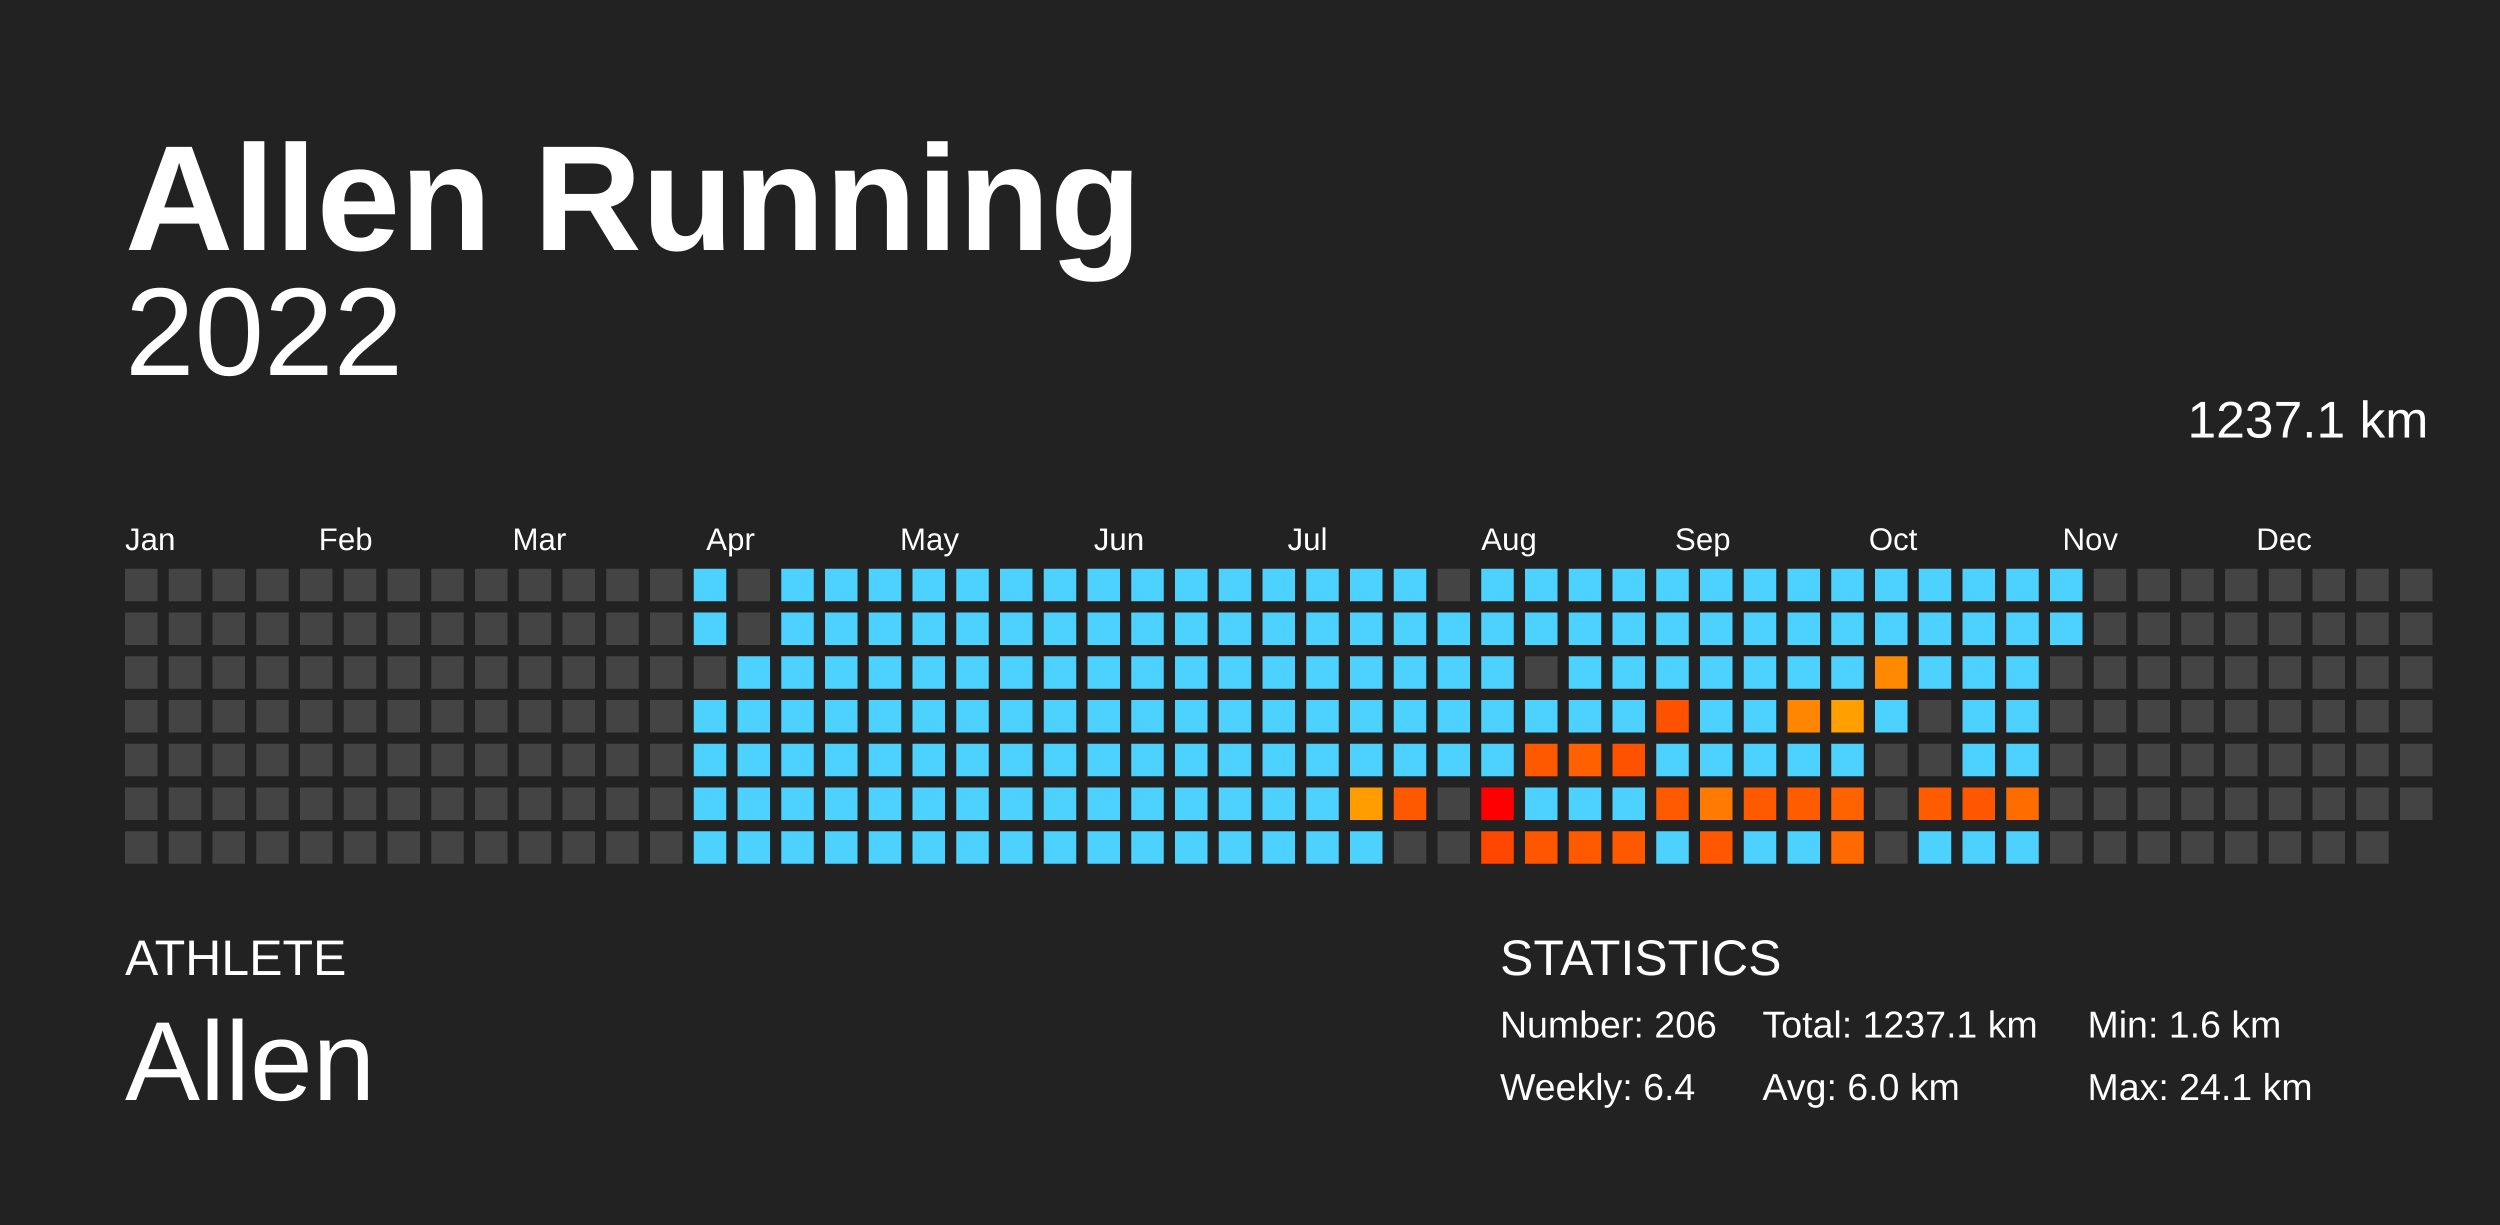
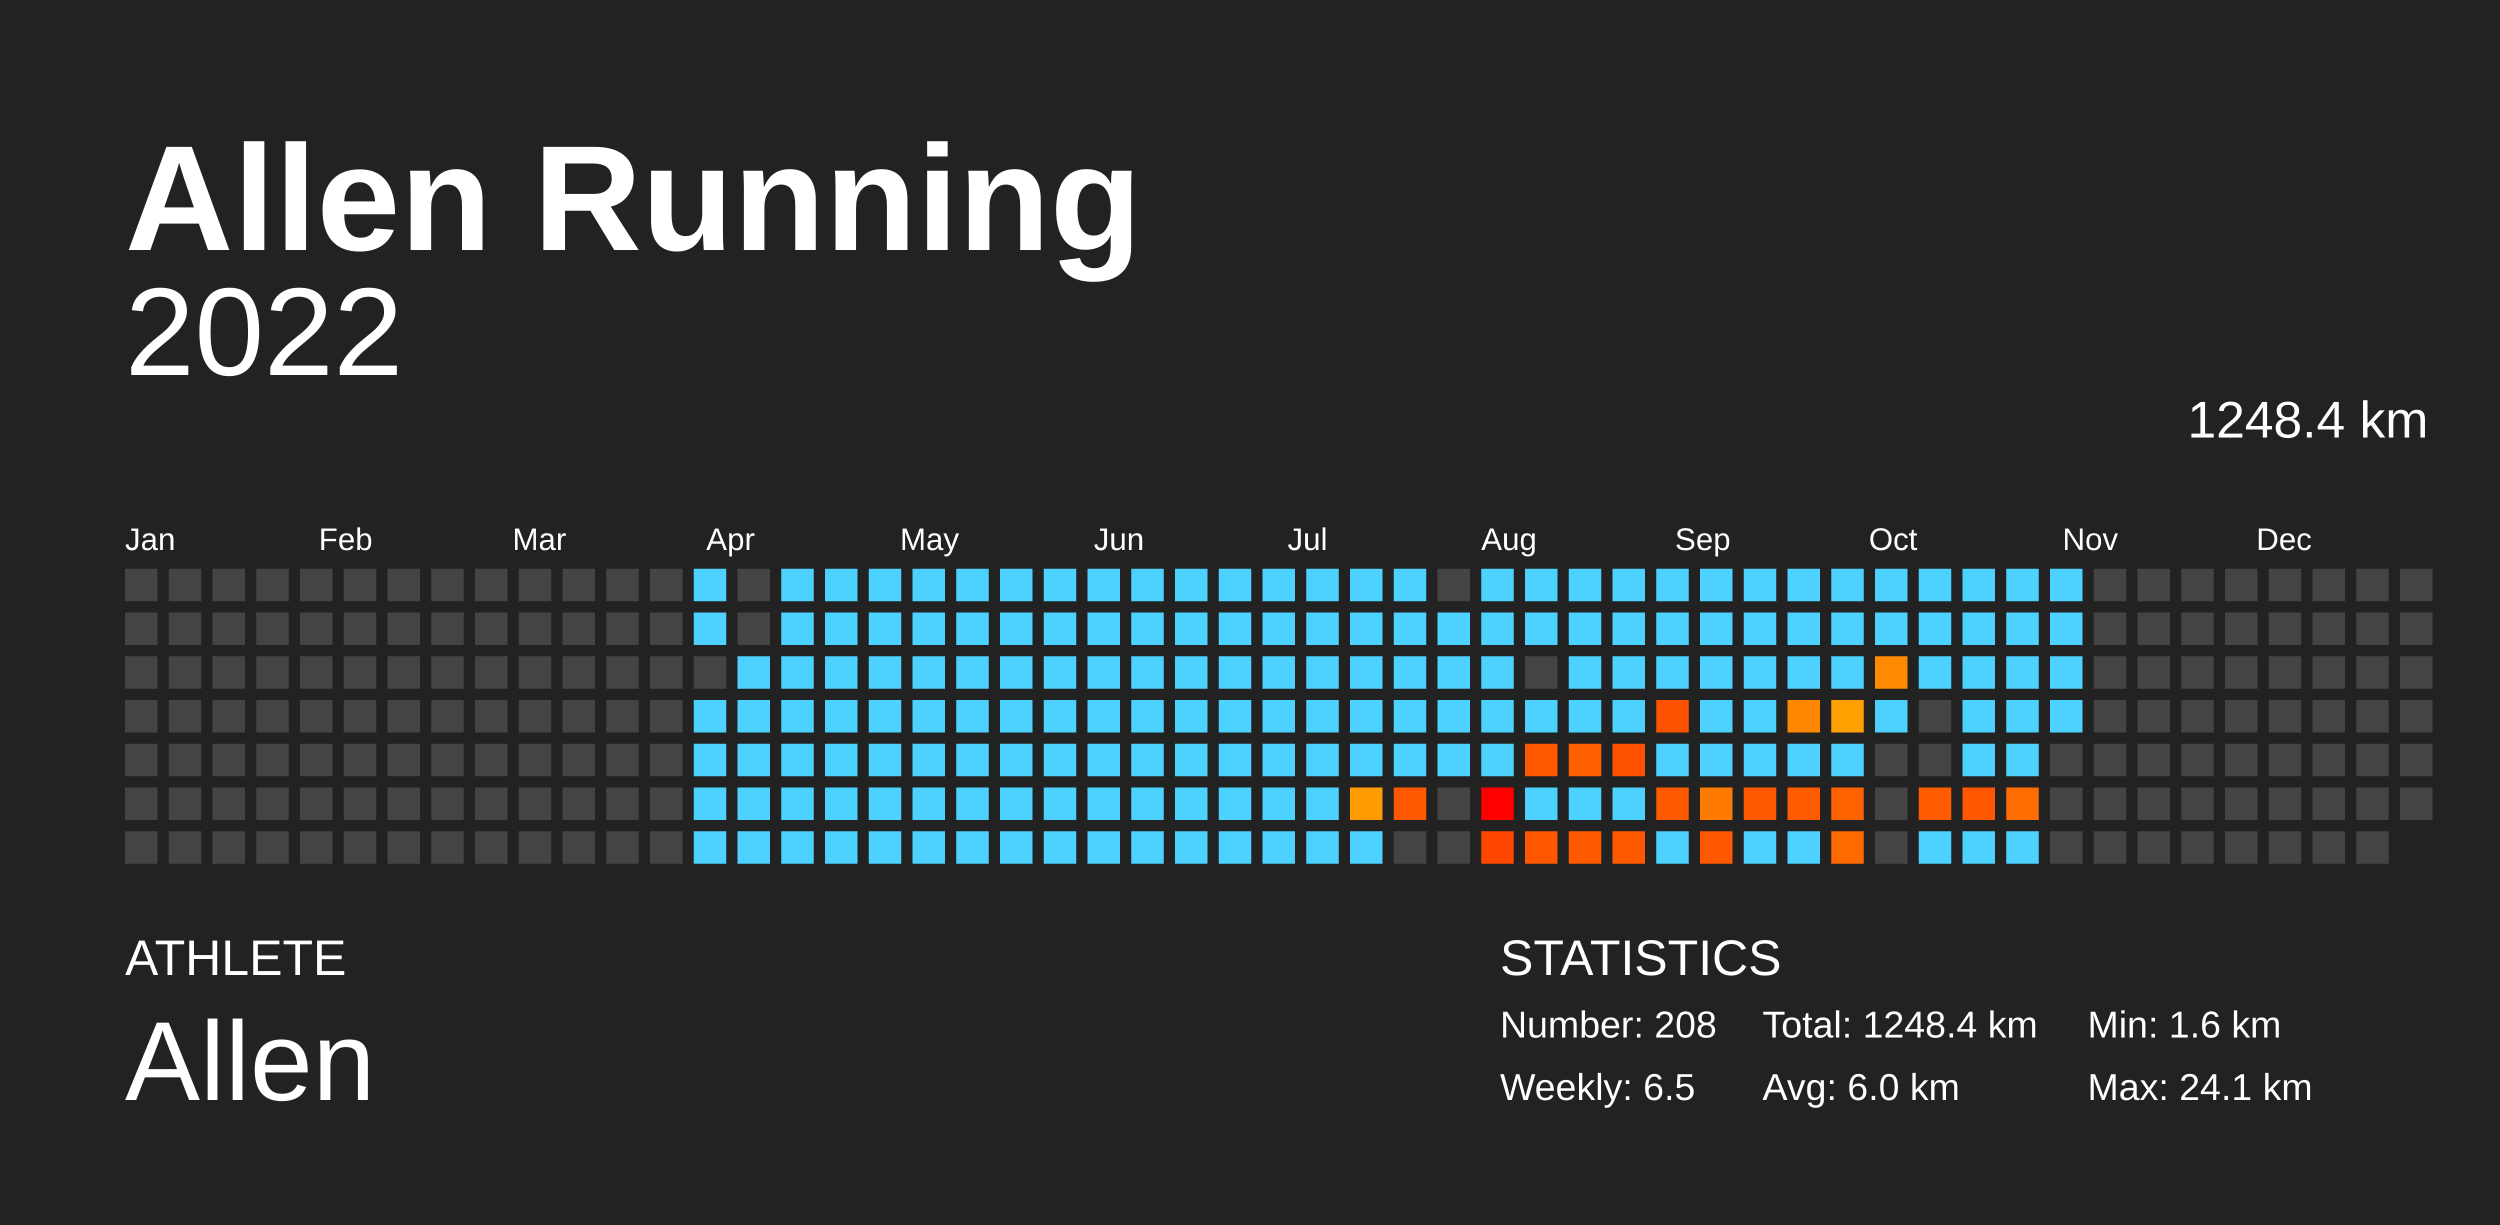
<svg xmlns="http://www.w3.org/2000/svg" baseProfile="full" height="98mm" version="1.1" viewBox="0,0,200,98" width="200mm">
  <defs />
  <rect fill="#222222" height="98" width="200" x="0" y="0" />
  <text fill="#FFFFFF" style="font-size:12px; font-family:Arial; font-weight:bold;" x="10" y="20">Allen Running</text>
  <text fill="#FFFFFF" style="font-size:4px; font-family:Arial" x="10" y="78">ATHLETE</text>
  <text fill="#FFFFFF" style="font-size:9px; font-family:Arial" x="10" y="88">Allen</text>
  <text fill="#FFFFFF" style="font-size:4px; font-family:Arial" x="120" y="78">STATISTICS</text>
-   <text fill="#FFFFFF" style="font-size:3px; font-family:Arial" x="120" y="83">Number: 206</text>
-   <text fill="#FFFFFF" style="font-size:3px; font-family:Arial" x="120" y="88">Weekly: 6.4</text>
-   <text fill="#FFFFFF" style="font-size:3px; font-family:Arial" x="141" y="83">Total: 1237.1 km</text>
+   <text fill="#FFFFFF" style="font-size:3px; font-family:Arial" x="120" y="83">Number: 208</text>
+   <text fill="#FFFFFF" style="font-size:3px; font-family:Arial" x="120" y="88">Weekly: 6.5</text>
+   <text fill="#FFFFFF" style="font-size:3px; font-family:Arial" x="141" y="83">Total: 1248.4 km</text>
  <text fill="#FFFFFF" style="font-size:3px; font-family:Arial" x="141" y="88">Avg: 6.0 km</text>
  <text fill="#FFFFFF" style="font-size:3px; font-family:Arial" x="167" y="83">Min: 1.6 km</text>
  <text fill="#FFFFFF" style="font-size:3px; font-family:Arial" x="167" y="88">Max: 24.1 km</text>
  <text alignment-baseline="hanging" fill="#FFFFFF" style="font-size:10.0px; font-family:Arial;" x="10" y="30">2022</text>
-   <text alignment-baseline="hanging" fill="#FFFFFF" style="font-size:4.125px; font-family:Arial;" x="175" y="35">1237.1 km</text>
+   <text alignment-baseline="hanging" fill="#FFFFFF" style="font-size:4.125px; font-family:Arial;" x="175" y="35">1248.4 km</text>
  <text fill="#FFFFFF" style="font-size:2.5px; font-family:Arial" x="10.0" y="44">Jan</text>
  <text fill="#FFFFFF" style="font-size:2.5px; font-family:Arial" x="25.5" y="44">Feb</text>
  <text fill="#FFFFFF" style="font-size:2.5px; font-family:Arial" x="41.0" y="44">Mar</text>
  <text fill="#FFFFFF" style="font-size:2.5px; font-family:Arial" x="56.5" y="44">Apr</text>
  <text fill="#FFFFFF" style="font-size:2.5px; font-family:Arial" x="72.0" y="44">May</text>
  <text fill="#FFFFFF" style="font-size:2.5px; font-family:Arial" x="87.5" y="44">Jun</text>
  <text fill="#FFFFFF" style="font-size:2.5px; font-family:Arial" x="103.0" y="44">Jul</text>
  <text fill="#FFFFFF" style="font-size:2.5px; font-family:Arial" x="118.5" y="44">Aug</text>
  <text fill="#FFFFFF" style="font-size:2.5px; font-family:Arial" x="134.0" y="44">Sep</text>
  <text fill="#FFFFFF" style="font-size:2.5px; font-family:Arial" x="149.5" y="44">Oct</text>
  <text fill="#FFFFFF" style="font-size:2.5px; font-family:Arial" x="165.0" y="44">Nov</text>
  <text fill="#FFFFFF" style="font-size:2.5px; font-family:Arial" x="180.5" y="44">Dec</text>
  <rect fill="#444444" height="2.6" width="2.6" x="10.0" y="45.5" />
  <rect fill="#444444" height="2.6" width="2.6" x="10.0" y="49.0" />
  <rect fill="#444444" height="2.6" width="2.6" x="10.0" y="52.5" />
  <rect fill="#444444" height="2.6" width="2.6" x="10.0" y="56.0" />
  <rect fill="#444444" height="2.6" width="2.6" x="10.0" y="59.5" />
  <rect fill="#444444" height="2.6" width="2.6" x="10.0" y="63.0" />
  <rect fill="#444444" height="2.6" width="2.6" x="10.0" y="66.5" />
  <rect fill="#444444" height="2.6" width="2.6" x="13.5" y="45.5" />
  <rect fill="#444444" height="2.6" width="2.6" x="13.5" y="49.0" />
  <rect fill="#444444" height="2.6" width="2.6" x="13.5" y="52.5" />
  <rect fill="#444444" height="2.6" width="2.6" x="13.5" y="56.0" />
  <rect fill="#444444" height="2.6" width="2.6" x="13.5" y="59.5" />
  <rect fill="#444444" height="2.6" width="2.6" x="13.5" y="63.0" />
  <rect fill="#444444" height="2.6" width="2.6" x="13.5" y="66.5" />
  <rect fill="#444444" height="2.6" width="2.6" x="17.0" y="45.5" />
  <rect fill="#444444" height="2.6" width="2.6" x="17.0" y="49.0" />
  <rect fill="#444444" height="2.6" width="2.6" x="17.0" y="52.5" />
  <rect fill="#444444" height="2.6" width="2.6" x="17.0" y="56.0" />
  <rect fill="#444444" height="2.6" width="2.6" x="17.0" y="59.5" />
  <rect fill="#444444" height="2.6" width="2.6" x="17.0" y="63.0" />
  <rect fill="#444444" height="2.6" width="2.6" x="17.0" y="66.5" />
  <rect fill="#444444" height="2.6" width="2.6" x="20.5" y="45.5" />
  <rect fill="#444444" height="2.6" width="2.6" x="20.5" y="49.0" />
  <rect fill="#444444" height="2.6" width="2.6" x="20.5" y="52.5" />
  <rect fill="#444444" height="2.6" width="2.6" x="20.5" y="56.0" />
  <rect fill="#444444" height="2.6" width="2.6" x="20.5" y="59.5" />
  <rect fill="#444444" height="2.6" width="2.6" x="20.5" y="63.0" />
  <rect fill="#444444" height="2.6" width="2.6" x="20.5" y="66.5" />
  <rect fill="#444444" height="2.6" width="2.6" x="24.0" y="45.5" />
  <rect fill="#444444" height="2.6" width="2.6" x="24.0" y="49.0" />
  <rect fill="#444444" height="2.6" width="2.6" x="24.0" y="52.5" />
  <rect fill="#444444" height="2.6" width="2.6" x="24.0" y="56.0" />
  <rect fill="#444444" height="2.6" width="2.6" x="24.0" y="59.5" />
  <rect fill="#444444" height="2.6" width="2.6" x="24.0" y="63.0" />
  <rect fill="#444444" height="2.6" width="2.6" x="24.0" y="66.5" />
  <rect fill="#444444" height="2.6" width="2.6" x="27.5" y="45.5" />
  <rect fill="#444444" height="2.6" width="2.6" x="27.5" y="49.0" />
  <rect fill="#444444" height="2.6" width="2.6" x="27.5" y="52.5" />
  <rect fill="#444444" height="2.6" width="2.6" x="27.5" y="56.0" />
  <rect fill="#444444" height="2.6" width="2.6" x="27.5" y="59.5" />
  <rect fill="#444444" height="2.6" width="2.6" x="27.5" y="63.0" />
  <rect fill="#444444" height="2.6" width="2.6" x="27.5" y="66.5" />
  <rect fill="#444444" height="2.6" width="2.6" x="31.0" y="45.5" />
  <rect fill="#444444" height="2.6" width="2.6" x="31.0" y="49.0" />
  <rect fill="#444444" height="2.6" width="2.6" x="31.0" y="52.5" />
  <rect fill="#444444" height="2.6" width="2.6" x="31.0" y="56.0" />
  <rect fill="#444444" height="2.6" width="2.6" x="31.0" y="59.5" />
  <rect fill="#444444" height="2.6" width="2.6" x="31.0" y="63.0" />
  <rect fill="#444444" height="2.6" width="2.6" x="31.0" y="66.5" />
  <rect fill="#444444" height="2.6" width="2.6" x="34.5" y="45.5" />
  <rect fill="#444444" height="2.6" width="2.6" x="34.5" y="49.0" />
  <rect fill="#444444" height="2.6" width="2.6" x="34.5" y="52.5" />
  <rect fill="#444444" height="2.6" width="2.6" x="34.5" y="56.0" />
  <rect fill="#444444" height="2.6" width="2.6" x="34.5" y="59.5" />
  <rect fill="#444444" height="2.6" width="2.6" x="34.5" y="63.0" />
  <rect fill="#444444" height="2.6" width="2.6" x="34.5" y="66.5" />
  <rect fill="#444444" height="2.6" width="2.6" x="38.0" y="45.5" />
  <rect fill="#444444" height="2.6" width="2.6" x="38.0" y="49.0" />
  <rect fill="#444444" height="2.6" width="2.6" x="38.0" y="52.5" />
  <rect fill="#444444" height="2.6" width="2.6" x="38.0" y="56.0" />
  <rect fill="#444444" height="2.6" width="2.6" x="38.0" y="59.5" />
  <rect fill="#444444" height="2.6" width="2.6" x="38.0" y="63.0" />
  <rect fill="#444444" height="2.6" width="2.6" x="38.0" y="66.5" />
  <rect fill="#444444" height="2.6" width="2.6" x="41.5" y="45.5" />
  <rect fill="#444444" height="2.6" width="2.6" x="41.5" y="49.0" />
  <rect fill="#444444" height="2.6" width="2.6" x="41.5" y="52.5" />
  <rect fill="#444444" height="2.6" width="2.6" x="41.5" y="56.0" />
  <rect fill="#444444" height="2.6" width="2.6" x="41.5" y="59.5" />
  <rect fill="#444444" height="2.6" width="2.6" x="41.5" y="63.0" />
  <rect fill="#444444" height="2.6" width="2.6" x="41.5" y="66.5" />
  <rect fill="#444444" height="2.6" width="2.6" x="45.0" y="45.5" />
  <rect fill="#444444" height="2.6" width="2.6" x="45.0" y="49.0" />
  <rect fill="#444444" height="2.6" width="2.6" x="45.0" y="52.5" />
  <rect fill="#444444" height="2.6" width="2.6" x="45.0" y="56.0" />
  <rect fill="#444444" height="2.6" width="2.6" x="45.0" y="59.5" />
  <rect fill="#444444" height="2.6" width="2.6" x="45.0" y="63.0" />
  <rect fill="#444444" height="2.6" width="2.6" x="45.0" y="66.5" />
  <rect fill="#444444" height="2.6" width="2.6" x="48.5" y="45.5" />
  <rect fill="#444444" height="2.6" width="2.6" x="48.5" y="49.0" />
  <rect fill="#444444" height="2.6" width="2.6" x="48.5" y="52.5" />
  <rect fill="#444444" height="2.6" width="2.6" x="48.5" y="56.0" />
  <rect fill="#444444" height="2.6" width="2.6" x="48.5" y="59.5" />
  <rect fill="#444444" height="2.6" width="2.6" x="48.5" y="63.0" />
  <rect fill="#444444" height="2.6" width="2.6" x="48.5" y="66.5" />
  <rect fill="#444444" height="2.6" width="2.6" x="52.0" y="45.5" />
  <rect fill="#444444" height="2.6" width="2.6" x="52.0" y="49.0" />
  <rect fill="#444444" height="2.6" width="2.6" x="52.0" y="52.5" />
  <rect fill="#444444" height="2.6" width="2.6" x="52.0" y="56.0" />
  <rect fill="#444444" height="2.6" width="2.6" x="52.0" y="59.5" />
  <rect fill="#444444" height="2.6" width="2.6" x="52.0" y="63.0" />
  <rect fill="#444444" height="2.6" width="2.6" x="52.0" y="66.5" />
  <rect fill="#4dd2ff" height="2.6" width="2.6" x="55.5" y="45.5" />
  <rect fill="#4dd2ff" height="2.6" width="2.6" x="55.5" y="49.0" />
  <rect fill="#444444" height="2.6" width="2.6" x="55.5" y="52.5" />
  <rect fill="#4dd2ff" height="2.6" width="2.6" x="55.5" y="56.0" />
  <rect fill="#4dd2ff" height="2.6" width="2.6" x="55.5" y="59.5" />
  <rect fill="#4dd2ff" height="2.6" width="2.6" x="55.5" y="63.0" />
  <rect fill="#4dd2ff" height="2.6" width="2.6" x="55.5" y="66.5" />
  <rect fill="#444444" height="2.6" width="2.6" x="59.0" y="45.5" />
  <rect fill="#444444" height="2.6" width="2.6" x="59.0" y="49.0" />
  <rect fill="#4dd2ff" height="2.6" width="2.6" x="59.0" y="52.5" />
  <rect fill="#4dd2ff" height="2.6" width="2.6" x="59.0" y="56.0" />
  <rect fill="#4dd2ff" height="2.6" width="2.6" x="59.0" y="59.5" />
  <rect fill="#4dd2ff" height="2.6" width="2.6" x="59.0" y="63.0" />
  <rect fill="#4dd2ff" height="2.6" width="2.6" x="59.0" y="66.5" />
  <rect fill="#4dd2ff" height="2.6" width="2.6" x="62.5" y="45.5" />
  <rect fill="#4dd2ff" height="2.6" width="2.6" x="62.5" y="49.0" />
  <rect fill="#4dd2ff" height="2.6" width="2.6" x="62.5" y="52.5" />
  <rect fill="#4dd2ff" height="2.6" width="2.6" x="62.5" y="56.0" />
  <rect fill="#4dd2ff" height="2.6" width="2.6" x="62.5" y="59.5" />
  <rect fill="#4dd2ff" height="2.6" width="2.6" x="62.5" y="63.0" />
  <rect fill="#4dd2ff" height="2.6" width="2.6" x="62.5" y="66.5" />
  <rect fill="#4dd2ff" height="2.6" width="2.6" x="66.0" y="45.5" />
  <rect fill="#4dd2ff" height="2.6" width="2.6" x="66.0" y="49.0" />
  <rect fill="#4dd2ff" height="2.6" width="2.6" x="66.0" y="52.5" />
  <rect fill="#4dd2ff" height="2.6" width="2.6" x="66.0" y="56.0" />
  <rect fill="#4dd2ff" height="2.6" width="2.6" x="66.0" y="59.5" />
  <rect fill="#4dd2ff" height="2.6" width="2.6" x="66.0" y="63.0" />
  <rect fill="#4dd2ff" height="2.6" width="2.6" x="66.0" y="66.5" />
  <rect fill="#4dd2ff" height="2.6" width="2.6" x="69.5" y="45.5" />
  <rect fill="#4dd2ff" height="2.6" width="2.6" x="69.5" y="49.0" />
  <rect fill="#4dd2ff" height="2.6" width="2.6" x="69.5" y="52.5" />
  <rect fill="#4dd2ff" height="2.6" width="2.6" x="69.5" y="56.0" />
  <rect fill="#4dd2ff" height="2.6" width="2.6" x="69.5" y="59.5" />
  <rect fill="#4dd2ff" height="2.6" width="2.6" x="69.5" y="63.0" />
  <rect fill="#4dd2ff" height="2.6" width="2.6" x="69.5" y="66.5" />
  <rect fill="#4dd2ff" height="2.6" width="2.6" x="73.0" y="45.5" />
  <rect fill="#4dd2ff" height="2.6" width="2.6" x="73.0" y="49.0" />
  <rect fill="#4dd2ff" height="2.6" width="2.6" x="73.0" y="52.5" />
  <rect fill="#4dd2ff" height="2.6" width="2.6" x="73.0" y="56.0" />
  <rect fill="#4dd2ff" height="2.6" width="2.6" x="73.0" y="59.5" />
  <rect fill="#4dd2ff" height="2.6" width="2.6" x="73.0" y="63.0" />
  <rect fill="#4dd2ff" height="2.6" width="2.6" x="73.0" y="66.5" />
  <rect fill="#4dd2ff" height="2.6" width="2.6" x="76.5" y="45.5" />
  <rect fill="#4dd2ff" height="2.6" width="2.6" x="76.5" y="49.0" />
  <rect fill="#4dd2ff" height="2.6" width="2.6" x="76.5" y="52.5" />
  <rect fill="#4dd2ff" height="2.6" width="2.6" x="76.5" y="56.0" />
  <rect fill="#4dd2ff" height="2.6" width="2.6" x="76.5" y="59.5" />
  <rect fill="#4dd2ff" height="2.6" width="2.6" x="76.5" y="63.0" />
  <rect fill="#4dd2ff" height="2.6" width="2.6" x="76.5" y="66.5" />
  <rect fill="#4dd2ff" height="2.6" width="2.6" x="80.0" y="45.5" />
  <rect fill="#4dd2ff" height="2.6" width="2.6" x="80.0" y="49.0" />
  <rect fill="#4dd2ff" height="2.6" width="2.6" x="80.0" y="52.5" />
  <rect fill="#4dd2ff" height="2.6" width="2.6" x="80.0" y="56.0" />
  <rect fill="#4dd2ff" height="2.6" width="2.6" x="80.0" y="59.5" />
  <rect fill="#4dd2ff" height="2.6" width="2.6" x="80.0" y="63.0" />
  <rect fill="#4dd2ff" height="2.6" width="2.6" x="80.0" y="66.5" />
  <rect fill="#4dd2ff" height="2.6" width="2.6" x="83.5" y="45.5" />
  <rect fill="#4dd2ff" height="2.6" width="2.6" x="83.5" y="49.0" />
  <rect fill="#4dd2ff" height="2.6" width="2.6" x="83.5" y="52.5" />
  <rect fill="#4dd2ff" height="2.6" width="2.6" x="83.5" y="56.0" />
  <rect fill="#4dd2ff" height="2.6" width="2.6" x="83.5" y="59.5" />
  <rect fill="#4dd2ff" height="2.6" width="2.6" x="83.5" y="63.0" />
  <rect fill="#4dd2ff" height="2.6" width="2.6" x="83.5" y="66.5" />
  <rect fill="#4dd2ff" height="2.6" width="2.6" x="87.0" y="45.5" />
  <rect fill="#4dd2ff" height="2.6" width="2.6" x="87.0" y="49.0" />
  <rect fill="#4dd2ff" height="2.6" width="2.6" x="87.0" y="52.5" />
  <rect fill="#4dd2ff" height="2.6" width="2.6" x="87.0" y="56.0" />
  <rect fill="#4dd2ff" height="2.6" width="2.6" x="87.0" y="59.5" />
  <rect fill="#4dd2ff" height="2.6" width="2.6" x="87.0" y="63.0" />
  <rect fill="#4dd2ff" height="2.6" width="2.6" x="87.0" y="66.5" />
  <rect fill="#4dd2ff" height="2.6" width="2.6" x="90.5" y="45.5" />
  <rect fill="#4dd2ff" height="2.6" width="2.6" x="90.5" y="49.0" />
  <rect fill="#4dd2ff" height="2.6" width="2.6" x="90.5" y="52.5" />
  <rect fill="#4dd2ff" height="2.6" width="2.6" x="90.5" y="56.0" />
  <rect fill="#4dd2ff" height="2.6" width="2.6" x="90.5" y="59.5" />
  <rect fill="#4dd2ff" height="2.6" width="2.6" x="90.5" y="63.0" />
  <rect fill="#4dd2ff" height="2.6" width="2.6" x="90.5" y="66.5" />
  <rect fill="#4dd2ff" height="2.6" width="2.6" x="94.0" y="45.5" />
  <rect fill="#4dd2ff" height="2.6" width="2.6" x="94.0" y="49.0" />
  <rect fill="#4dd2ff" height="2.6" width="2.6" x="94.0" y="52.5" />
  <rect fill="#4dd2ff" height="2.6" width="2.6" x="94.0" y="56.0" />
  <rect fill="#4dd2ff" height="2.6" width="2.6" x="94.0" y="59.5" />
  <rect fill="#4dd2ff" height="2.6" width="2.6" x="94.0" y="63.0" />
  <rect fill="#4dd2ff" height="2.6" width="2.6" x="94.0" y="66.5" />
  <rect fill="#4dd2ff" height="2.6" width="2.6" x="97.5" y="45.5" />
  <rect fill="#4dd2ff" height="2.6" width="2.6" x="97.5" y="49.0" />
  <rect fill="#4dd2ff" height="2.6" width="2.6" x="97.5" y="52.5" />
  <rect fill="#4dd2ff" height="2.6" width="2.6" x="97.5" y="56.0" />
  <rect fill="#4dd2ff" height="2.6" width="2.6" x="97.5" y="59.5" />
  <rect fill="#4dd2ff" height="2.6" width="2.6" x="97.5" y="63.0" />
  <rect fill="#4dd2ff" height="2.6" width="2.6" x="97.5" y="66.5" />
  <rect fill="#4dd2ff" height="2.6" width="2.6" x="101.0" y="45.5" />
  <rect fill="#4dd2ff" height="2.6" width="2.6" x="101.0" y="49.0" />
  <rect fill="#4dd2ff" height="2.6" width="2.6" x="101.0" y="52.5" />
  <rect fill="#4dd2ff" height="2.6" width="2.6" x="101.0" y="56.0" />
  <rect fill="#4dd2ff" height="2.6" width="2.6" x="101.0" y="59.5" />
  <rect fill="#4dd2ff" height="2.6" width="2.6" x="101.0" y="63.0" />
  <rect fill="#4dd2ff" height="2.6" width="2.6" x="101.0" y="66.5" />
  <rect fill="#4dd2ff" height="2.6" width="2.6" x="104.5" y="45.5" />
  <rect fill="#4dd2ff" height="2.6" width="2.6" x="104.5" y="49.0" />
  <rect fill="#4dd2ff" height="2.6" width="2.6" x="104.5" y="52.5" />
  <rect fill="#4dd2ff" height="2.6" width="2.6" x="104.5" y="56.0" />
  <rect fill="#4dd2ff" height="2.6" width="2.6" x="104.5" y="59.5" />
  <rect fill="#4dd2ff" height="2.6" width="2.6" x="104.5" y="63.0" />
  <rect fill="#4dd2ff" height="2.6" width="2.6" x="104.5" y="66.5" />
  <rect fill="#4dd2ff" height="2.6" width="2.6" x="108.0" y="45.5" />
  <rect fill="#4dd2ff" height="2.6" width="2.6" x="108.0" y="49.0" />
  <rect fill="#4dd2ff" height="2.6" width="2.6" x="108.0" y="52.5" />
  <rect fill="#4dd2ff" height="2.6" width="2.6" x="108.0" y="56.0" />
  <rect fill="#4dd2ff" height="2.6" width="2.6" x="108.0" y="59.5" />
  <rect fill="#ff9d00" height="2.6" width="2.6" x="108.0" y="63.0" />
  <rect fill="#4dd2ff" height="2.6" width="2.6" x="108.0" y="66.5" />
  <rect fill="#4dd2ff" height="2.6" width="2.6" x="111.5" y="45.5" />
  <rect fill="#4dd2ff" height="2.6" width="2.6" x="111.5" y="49.0" />
  <rect fill="#4dd2ff" height="2.6" width="2.6" x="111.5" y="52.5" />
  <rect fill="#4dd2ff" height="2.6" width="2.6" x="111.5" y="56.0" />
  <rect fill="#4dd2ff" height="2.6" width="2.6" x="111.5" y="59.5" />
  <rect fill="#ff5900" height="2.6" width="2.6" x="111.5" y="63.0" />
  <rect fill="#444444" height="2.6" width="2.6" x="111.5" y="66.5" />
  <rect fill="#444444" height="2.6" width="2.6" x="115.0" y="45.5" />
  <rect fill="#4dd2ff" height="2.6" width="2.6" x="115.0" y="49.0" />
  <rect fill="#4dd2ff" height="2.6" width="2.6" x="115.0" y="52.5" />
  <rect fill="#4dd2ff" height="2.6" width="2.6" x="115.0" y="56.0" />
  <rect fill="#4dd2ff" height="2.6" width="2.6" x="115.0" y="59.5" />
  <rect fill="#444444" height="2.6" width="2.6" x="115.0" y="63.0" />
  <rect fill="#444444" height="2.6" width="2.6" x="115.0" y="66.5" />
  <rect fill="#4dd2ff" height="2.6" width="2.6" x="118.5" y="45.5" />
  <rect fill="#4dd2ff" height="2.6" width="2.6" x="118.5" y="49.0" />
  <rect fill="#4dd2ff" height="2.6" width="2.6" x="118.5" y="52.5" />
  <rect fill="#4dd2ff" height="2.6" width="2.6" x="118.5" y="56.0" />
  <rect fill="#4dd2ff" height="2.6" width="2.6" x="118.5" y="59.5" />
  <rect fill="red" height="2.6" width="2.6" x="118.5" y="63.0" />
  <rect fill="#ff4700" height="2.6" width="2.6" x="118.5" y="66.5" />
  <rect fill="#4dd2ff" height="2.6" width="2.6" x="122.0" y="45.5" />
  <rect fill="#4dd2ff" height="2.6" width="2.6" x="122.0" y="49.0" />
  <rect fill="#444444" height="2.6" width="2.6" x="122.0" y="52.5" />
  <rect fill="#4dd2ff" height="2.6" width="2.6" x="122.0" y="56.0" />
  <rect fill="#ff5900" height="2.6" width="2.6" x="122.0" y="59.5" />
  <rect fill="#4dd2ff" height="2.6" width="2.6" x="122.0" y="63.0" />
  <rect fill="#ff5700" height="2.6" width="2.6" x="122.0" y="66.5" />
  <rect fill="#4dd2ff" height="2.6" width="2.6" x="125.5" y="45.5" />
  <rect fill="#4dd2ff" height="2.6" width="2.6" x="125.5" y="49.0" />
  <rect fill="#4dd2ff" height="2.6" width="2.6" x="125.5" y="52.5" />
  <rect fill="#4dd2ff" height="2.6" width="2.6" x="125.5" y="56.0" />
  <rect fill="#ff6100" height="2.6" width="2.6" x="125.5" y="59.5" />
  <rect fill="#4dd2ff" height="2.6" width="2.6" x="125.5" y="63.0" />
  <rect fill="#ff5a00" height="2.6" width="2.6" x="125.5" y="66.5" />
  <rect fill="#4dd2ff" height="2.6" width="2.6" x="129.0" y="45.5" />
  <rect fill="#4dd2ff" height="2.6" width="2.6" x="129.0" y="49.0" />
  <rect fill="#4dd2ff" height="2.6" width="2.6" x="129.0" y="52.5" />
  <rect fill="#4dd2ff" height="2.6" width="2.6" x="129.0" y="56.0" />
  <rect fill="#ff5200" height="2.6" width="2.6" x="129.0" y="59.5" />
  <rect fill="#4dd2ff" height="2.6" width="2.6" x="129.0" y="63.0" />
  <rect fill="#ff5900" height="2.6" width="2.6" x="129.0" y="66.5" />
  <rect fill="#4dd2ff" height="2.6" width="2.6" x="132.5" y="45.5" />
  <rect fill="#4dd2ff" height="2.6" width="2.6" x="132.5" y="49.0" />
  <rect fill="#4dd2ff" height="2.6" width="2.6" x="132.5" y="52.5" />
  <rect fill="#ff5200" height="2.6" width="2.6" x="132.5" y="56.0" />
  <rect fill="#4dd2ff" height="2.6" width="2.6" x="132.5" y="59.5" />
  <rect fill="#ff5a00" height="2.6" width="2.6" x="132.5" y="63.0" />
  <rect fill="#4dd2ff" height="2.6" width="2.6" x="132.5" y="66.5" />
  <rect fill="#4dd2ff" height="2.6" width="2.6" x="136.0" y="45.5" />
  <rect fill="#4dd2ff" height="2.6" width="2.6" x="136.0" y="49.0" />
  <rect fill="#4dd2ff" height="2.6" width="2.6" x="136.0" y="52.5" />
  <rect fill="#4dd2ff" height="2.6" width="2.6" x="136.0" y="56.0" />
  <rect fill="#4dd2ff" height="2.6" width="2.6" x="136.0" y="59.5" />
  <rect fill="#ff7a00" height="2.6" width="2.6" x="136.0" y="63.0" />
  <rect fill="#ff5800" height="2.6" width="2.6" x="136.0" y="66.5" />
  <rect fill="#4dd2ff" height="2.6" width="2.6" x="139.5" y="45.5" />
  <rect fill="#4dd2ff" height="2.6" width="2.6" x="139.5" y="49.0" />
  <rect fill="#4dd2ff" height="2.6" width="2.6" x="139.5" y="52.5" />
  <rect fill="#4dd2ff" height="2.6" width="2.6" x="139.5" y="56.0" />
  <rect fill="#4dd2ff" height="2.6" width="2.6" x="139.5" y="59.5" />
  <rect fill="#ff5a00" height="2.6" width="2.6" x="139.5" y="63.0" />
  <rect fill="#4dd2ff" height="2.6" width="2.6" x="139.5" y="66.5" />
  <rect fill="#4dd2ff" height="2.6" width="2.6" x="143.0" y="45.5" />
  <rect fill="#4dd2ff" height="2.6" width="2.6" x="143.0" y="49.0" />
  <rect fill="#4dd2ff" height="2.6" width="2.6" x="143.0" y="52.5" />
  <rect fill="#ff8700" height="2.6" width="2.6" x="143.0" y="56.0" />
  <rect fill="#4dd2ff" height="2.6" width="2.6" x="143.0" y="59.5" />
  <rect fill="#ff5c00" height="2.6" width="2.6" x="143.0" y="63.0" />
  <rect fill="#4dd2ff" height="2.6" width="2.6" x="143.0" y="66.5" />
  <rect fill="#4dd2ff" height="2.6" width="2.6" x="146.5" y="45.5" />
  <rect fill="#4dd2ff" height="2.6" width="2.6" x="146.5" y="49.0" />
  <rect fill="#4dd2ff" height="2.6" width="2.6" x="146.5" y="52.5" />
  <rect fill="#ff9f00" height="2.6" width="2.6" x="146.5" y="56.0" />
  <rect fill="#4dd2ff" height="2.6" width="2.6" x="146.5" y="59.5" />
  <rect fill="#ff6300" height="2.6" width="2.6" x="146.5" y="63.0" />
  <rect fill="#ff6a00" height="2.6" width="2.6" x="146.5" y="66.5" />
  <rect fill="#4dd2ff" height="2.6" width="2.6" x="150.0" y="45.5" />
  <rect fill="#4dd2ff" height="2.6" width="2.6" x="150.0" y="49.0" />
  <rect fill="#ff8900" height="2.6" width="2.6" x="150.0" y="52.5" />
  <rect fill="#4dd2ff" height="2.6" width="2.6" x="150.0" y="56.0" />
  <rect fill="#444444" height="2.6" width="2.6" x="150.0" y="59.5" />
  <rect fill="#444444" height="2.6" width="2.6" x="150.0" y="63.0" />
  <rect fill="#444444" height="2.6" width="2.6" x="150.0" y="66.5" />
  <rect fill="#4dd2ff" height="2.6" width="2.6" x="153.5" y="45.5" />
  <rect fill="#4dd2ff" height="2.6" width="2.6" x="153.5" y="49.0" />
  <rect fill="#4dd2ff" height="2.6" width="2.6" x="153.5" y="52.5" />
  <rect fill="#444444" height="2.6" width="2.6" x="153.5" y="56.0" />
  <rect fill="#444444" height="2.6" width="2.6" x="153.5" y="59.5" />
  <rect fill="#ff5c00" height="2.6" width="2.6" x="153.5" y="63.0" />
  <rect fill="#4dd2ff" height="2.6" width="2.6" x="153.5" y="66.5" />
  <rect fill="#4dd2ff" height="2.6" width="2.6" x="157.0" y="45.5" />
  <rect fill="#4dd2ff" height="2.6" width="2.6" x="157.0" y="49.0" />
  <rect fill="#4dd2ff" height="2.6" width="2.6" x="157.0" y="52.5" />
  <rect fill="#4dd2ff" height="2.6" width="2.6" x="157.0" y="56.0" />
  <rect fill="#4dd2ff" height="2.6" width="2.6" x="157.0" y="59.5" />
  <rect fill="#ff5600" height="2.6" width="2.6" x="157.0" y="63.0" />
  <rect fill="#4dd2ff" height="2.6" width="2.6" x="157.0" y="66.5" />
  <rect fill="#4dd2ff" height="2.6" width="2.6" x="160.5" y="45.5" />
  <rect fill="#4dd2ff" height="2.6" width="2.6" x="160.5" y="49.0" />
  <rect fill="#4dd2ff" height="2.6" width="2.6" x="160.5" y="52.5" />
  <rect fill="#4dd2ff" height="2.6" width="2.6" x="160.5" y="56.0" />
  <rect fill="#4dd2ff" height="2.6" width="2.6" x="160.5" y="59.5" />
  <rect fill="#ff6c00" height="2.6" width="2.6" x="160.5" y="63.0" />
  <rect fill="#4dd2ff" height="2.6" width="2.6" x="160.5" y="66.5" />
  <rect fill="#4dd2ff" height="2.6" width="2.6" x="164.0" y="45.5" />
  <rect fill="#4dd2ff" height="2.6" width="2.6" x="164.0" y="49.0" />
-   <rect fill="#444444" height="2.6" width="2.6" x="164.0" y="52.5" />
-   <rect fill="#444444" height="2.6" width="2.6" x="164.0" y="56.0" />
+   <rect fill="#4dd2ff" height="2.6" width="2.6" x="164.0" y="52.5" />
+   <rect fill="#4dd2ff" height="2.6" width="2.6" x="164.0" y="56.0" />
  <rect fill="#444444" height="2.6" width="2.6" x="164.0" y="59.5" />
  <rect fill="#444444" height="2.6" width="2.6" x="164.0" y="63.0" />
  <rect fill="#444444" height="2.6" width="2.6" x="164.0" y="66.5" />
  <rect fill="#444444" height="2.6" width="2.6" x="167.5" y="45.5" />
  <rect fill="#444444" height="2.6" width="2.6" x="167.5" y="49.0" />
  <rect fill="#444444" height="2.6" width="2.6" x="167.5" y="52.5" />
  <rect fill="#444444" height="2.6" width="2.6" x="167.5" y="56.0" />
  <rect fill="#444444" height="2.6" width="2.6" x="167.5" y="59.5" />
  <rect fill="#444444" height="2.6" width="2.6" x="167.5" y="63.0" />
  <rect fill="#444444" height="2.6" width="2.6" x="167.5" y="66.5" />
  <rect fill="#444444" height="2.6" width="2.6" x="171.0" y="45.5" />
  <rect fill="#444444" height="2.6" width="2.6" x="171.0" y="49.0" />
  <rect fill="#444444" height="2.6" width="2.6" x="171.0" y="52.5" />
  <rect fill="#444444" height="2.6" width="2.6" x="171.0" y="56.0" />
  <rect fill="#444444" height="2.6" width="2.6" x="171.0" y="59.5" />
  <rect fill="#444444" height="2.6" width="2.6" x="171.0" y="63.0" />
  <rect fill="#444444" height="2.6" width="2.6" x="171.0" y="66.5" />
  <rect fill="#444444" height="2.6" width="2.6" x="174.5" y="45.5" />
  <rect fill="#444444" height="2.6" width="2.6" x="174.5" y="49.0" />
  <rect fill="#444444" height="2.6" width="2.6" x="174.5" y="52.5" />
  <rect fill="#444444" height="2.6" width="2.6" x="174.5" y="56.0" />
  <rect fill="#444444" height="2.6" width="2.6" x="174.5" y="59.5" />
  <rect fill="#444444" height="2.6" width="2.6" x="174.5" y="63.0" />
  <rect fill="#444444" height="2.6" width="2.6" x="174.5" y="66.5" />
  <rect fill="#444444" height="2.6" width="2.6" x="178.0" y="45.5" />
  <rect fill="#444444" height="2.6" width="2.6" x="178.0" y="49.0" />
  <rect fill="#444444" height="2.6" width="2.6" x="178.0" y="52.5" />
  <rect fill="#444444" height="2.6" width="2.6" x="178.0" y="56.0" />
  <rect fill="#444444" height="2.6" width="2.6" x="178.0" y="59.5" />
  <rect fill="#444444" height="2.6" width="2.6" x="178.0" y="63.0" />
  <rect fill="#444444" height="2.6" width="2.6" x="178.0" y="66.5" />
  <rect fill="#444444" height="2.6" width="2.6" x="181.5" y="45.5" />
  <rect fill="#444444" height="2.6" width="2.6" x="181.5" y="49.0" />
  <rect fill="#444444" height="2.6" width="2.6" x="181.5" y="52.5" />
  <rect fill="#444444" height="2.6" width="2.6" x="181.5" y="56.0" />
  <rect fill="#444444" height="2.6" width="2.6" x="181.5" y="59.5" />
  <rect fill="#444444" height="2.6" width="2.6" x="181.5" y="63.0" />
  <rect fill="#444444" height="2.6" width="2.6" x="181.5" y="66.5" />
  <rect fill="#444444" height="2.6" width="2.6" x="185.0" y="45.5" />
  <rect fill="#444444" height="2.6" width="2.6" x="185.0" y="49.0" />
  <rect fill="#444444" height="2.6" width="2.6" x="185.0" y="52.5" />
  <rect fill="#444444" height="2.6" width="2.6" x="185.0" y="56.0" />
  <rect fill="#444444" height="2.6" width="2.6" x="185.0" y="59.5" />
  <rect fill="#444444" height="2.6" width="2.6" x="185.0" y="63.0" />
  <rect fill="#444444" height="2.6" width="2.6" x="185.0" y="66.5" />
  <rect fill="#444444" height="2.6" width="2.6" x="188.5" y="45.5" />
  <rect fill="#444444" height="2.6" width="2.6" x="188.5" y="49.0" />
  <rect fill="#444444" height="2.6" width="2.6" x="188.5" y="52.5" />
  <rect fill="#444444" height="2.6" width="2.6" x="188.5" y="56.0" />
  <rect fill="#444444" height="2.6" width="2.6" x="188.5" y="59.5" />
  <rect fill="#444444" height="2.6" width="2.6" x="188.5" y="63.0" />
  <rect fill="#444444" height="2.6" width="2.6" x="188.5" y="66.5" />
  <rect fill="#444444" height="2.6" width="2.6" x="192.0" y="45.5" />
  <rect fill="#444444" height="2.6" width="2.6" x="192.0" y="49.0" />
  <rect fill="#444444" height="2.6" width="2.6" x="192.0" y="52.5" />
  <rect fill="#444444" height="2.6" width="2.6" x="192.0" y="56.0" />
  <rect fill="#444444" height="2.6" width="2.6" x="192.0" y="59.5" />
  <rect fill="#444444" height="2.6" width="2.6" x="192.0" y="63.0" />
</svg>
